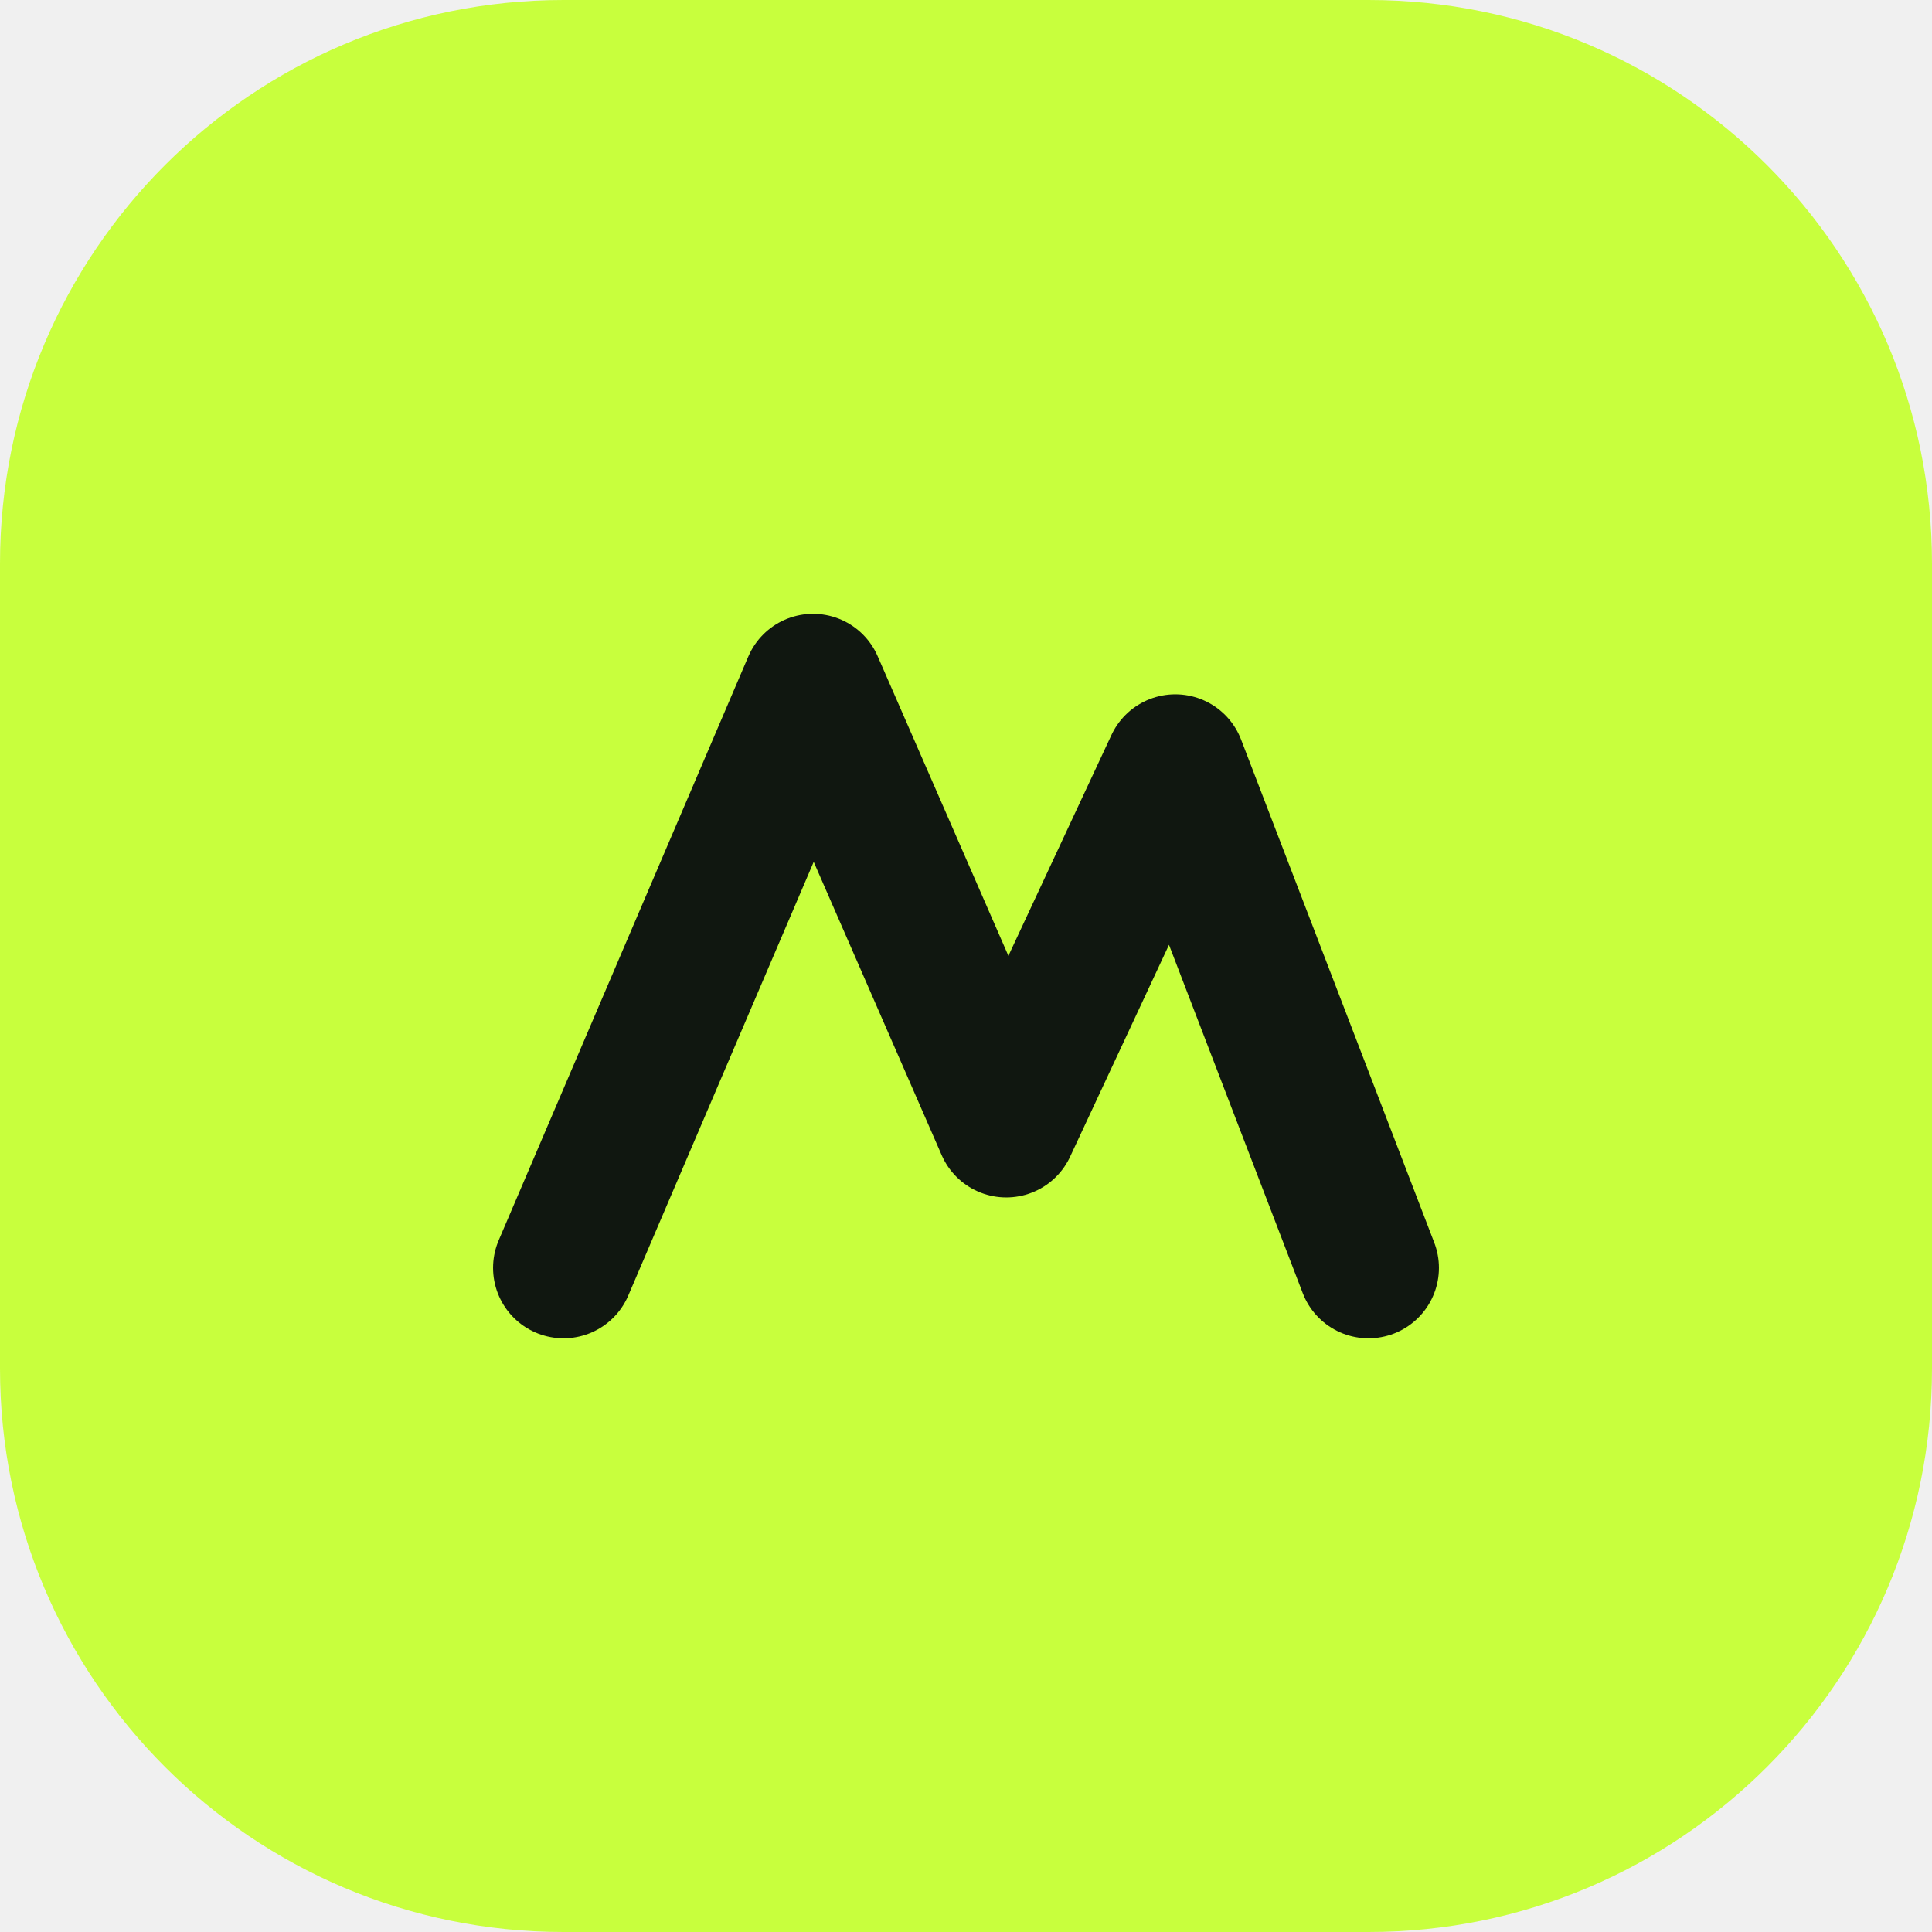
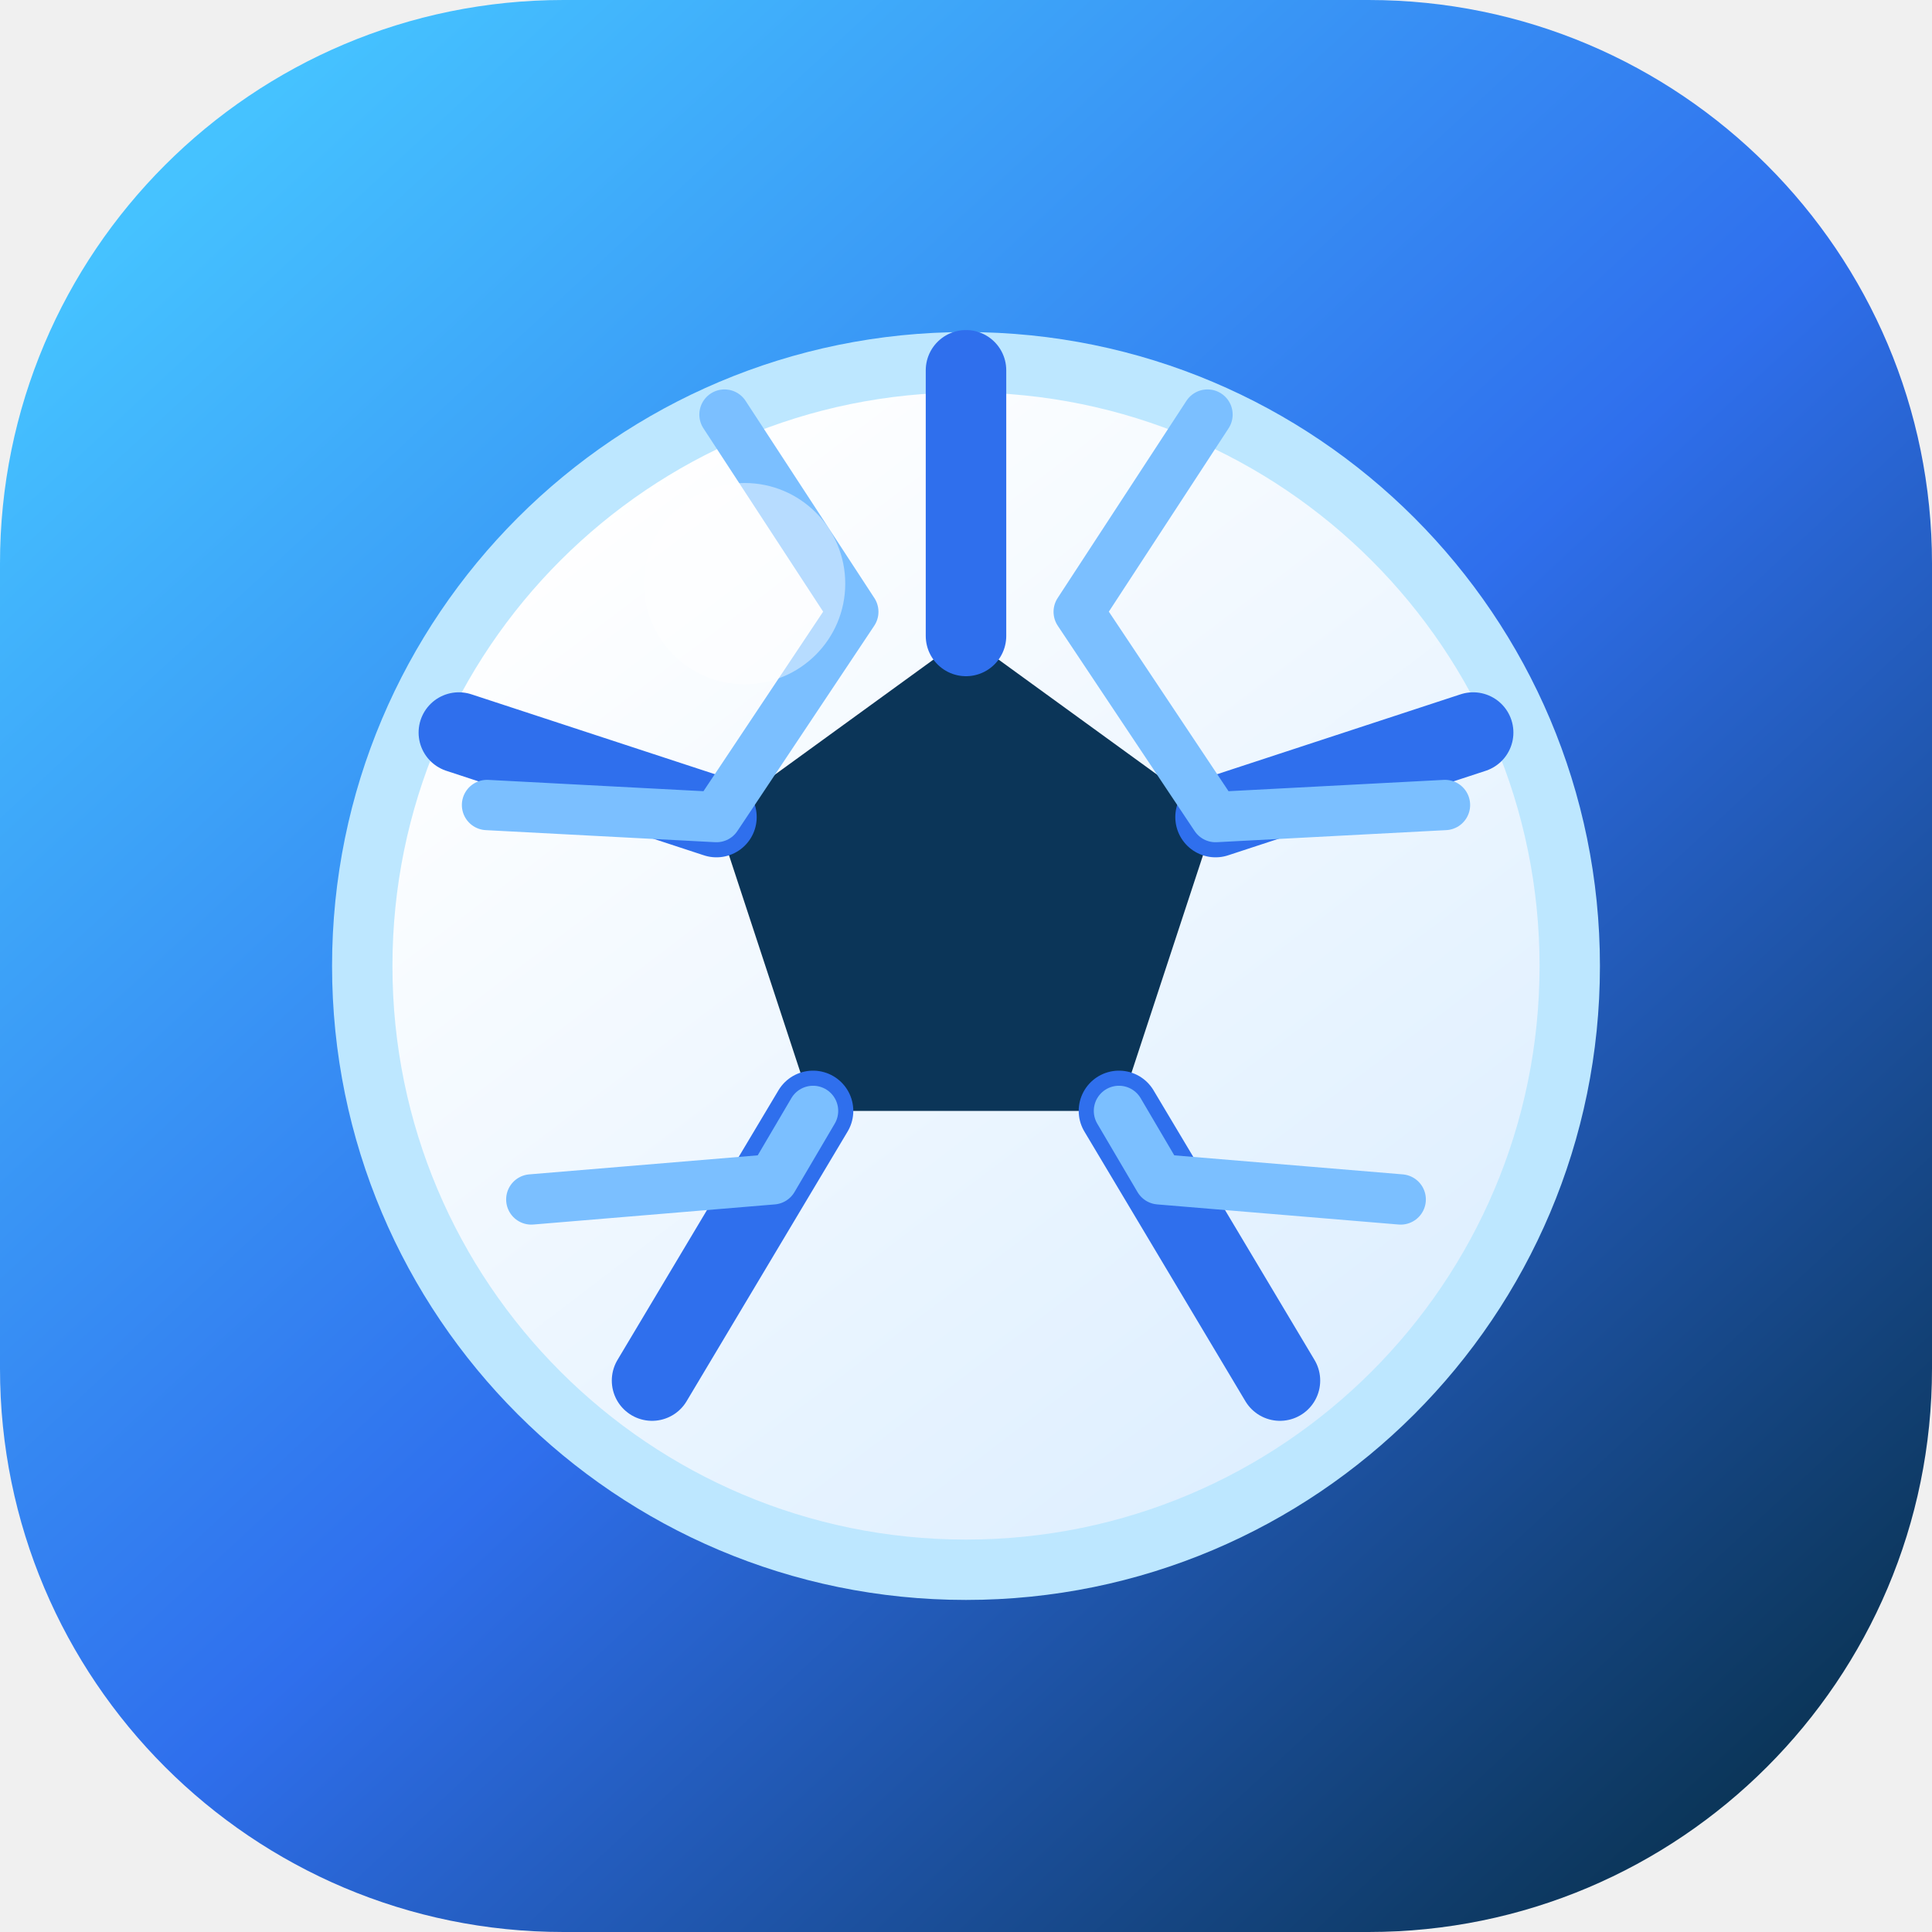
<svg xmlns="http://www.w3.org/2000/svg" width="48" height="48" viewBox="0 0 48 48" fill="none">
-   <rect width="48" height="48" rx="14" fill="#C8FF3D" />
-   <path d="M14 31.5L20.2 17L25 28L29.2 19L34 31.5" stroke="#101710" stroke-width="3.5" stroke-linecap="round" stroke-linejoin="round" />
+   <defs>
+     <linearGradient id="tile" x1="5" y1="4" x2="43" y2="45" gradientUnits="userSpaceOnUse">
+       <stop stop-color="#45C2FF" />
+       <stop offset="0.52" stop-color="#2F6FED" />
+       <stop offset="1" stop-color="#0B3558" />
+     </linearGradient>
+     <linearGradient id="ball" x1="15" y1="12" x2="34" y2="37" gradientUnits="userSpaceOnUse">
+       <stop stop-color="#FFFFFF" />
+       <stop offset="1" stop-color="#DCEEFF" />
+     </linearGradient>
+   </defs>
+   <rect width="48" height="48" rx="14" fill="url(#tile)" />
+   <circle cx="24" cy="24" r="15" fill="url(#ball)" stroke="#BDE7FF" stroke-width="1.5" />
+   <path d="M24 15.8L30.2 20.3L27.8 27.6H20.2L17.8 20.3L24 15.8Z" fill="#0B3558" />
+   <path d="M24 15.8V9.2M30.2 20.3L36.6 18.2M27.8 27.6L31.8 34.3M20.2 27.6L16.2 34.3M17.8 20.3L11.4 18.2" stroke="#2F6FED" stroke-width="2" stroke-linecap="round" />
+   <path d="M18 10.3L21.2 15.2L17.8 20.3L12.1 20M30 10.3L26.8 15.2L30.2 20.3L35.9 20M34.8 29.8L28.8 29.3L27.8 27.6M13.2 29.8L19.2 29.3L20.2 27.6" stroke="#7BBFFF" stroke-width="1.25" stroke-linecap="round" stroke-linejoin="round" />
+   <circle cx="18.5" cy="14.5" r="2.5" fill="white" fill-opacity=".45" />
</svg>
